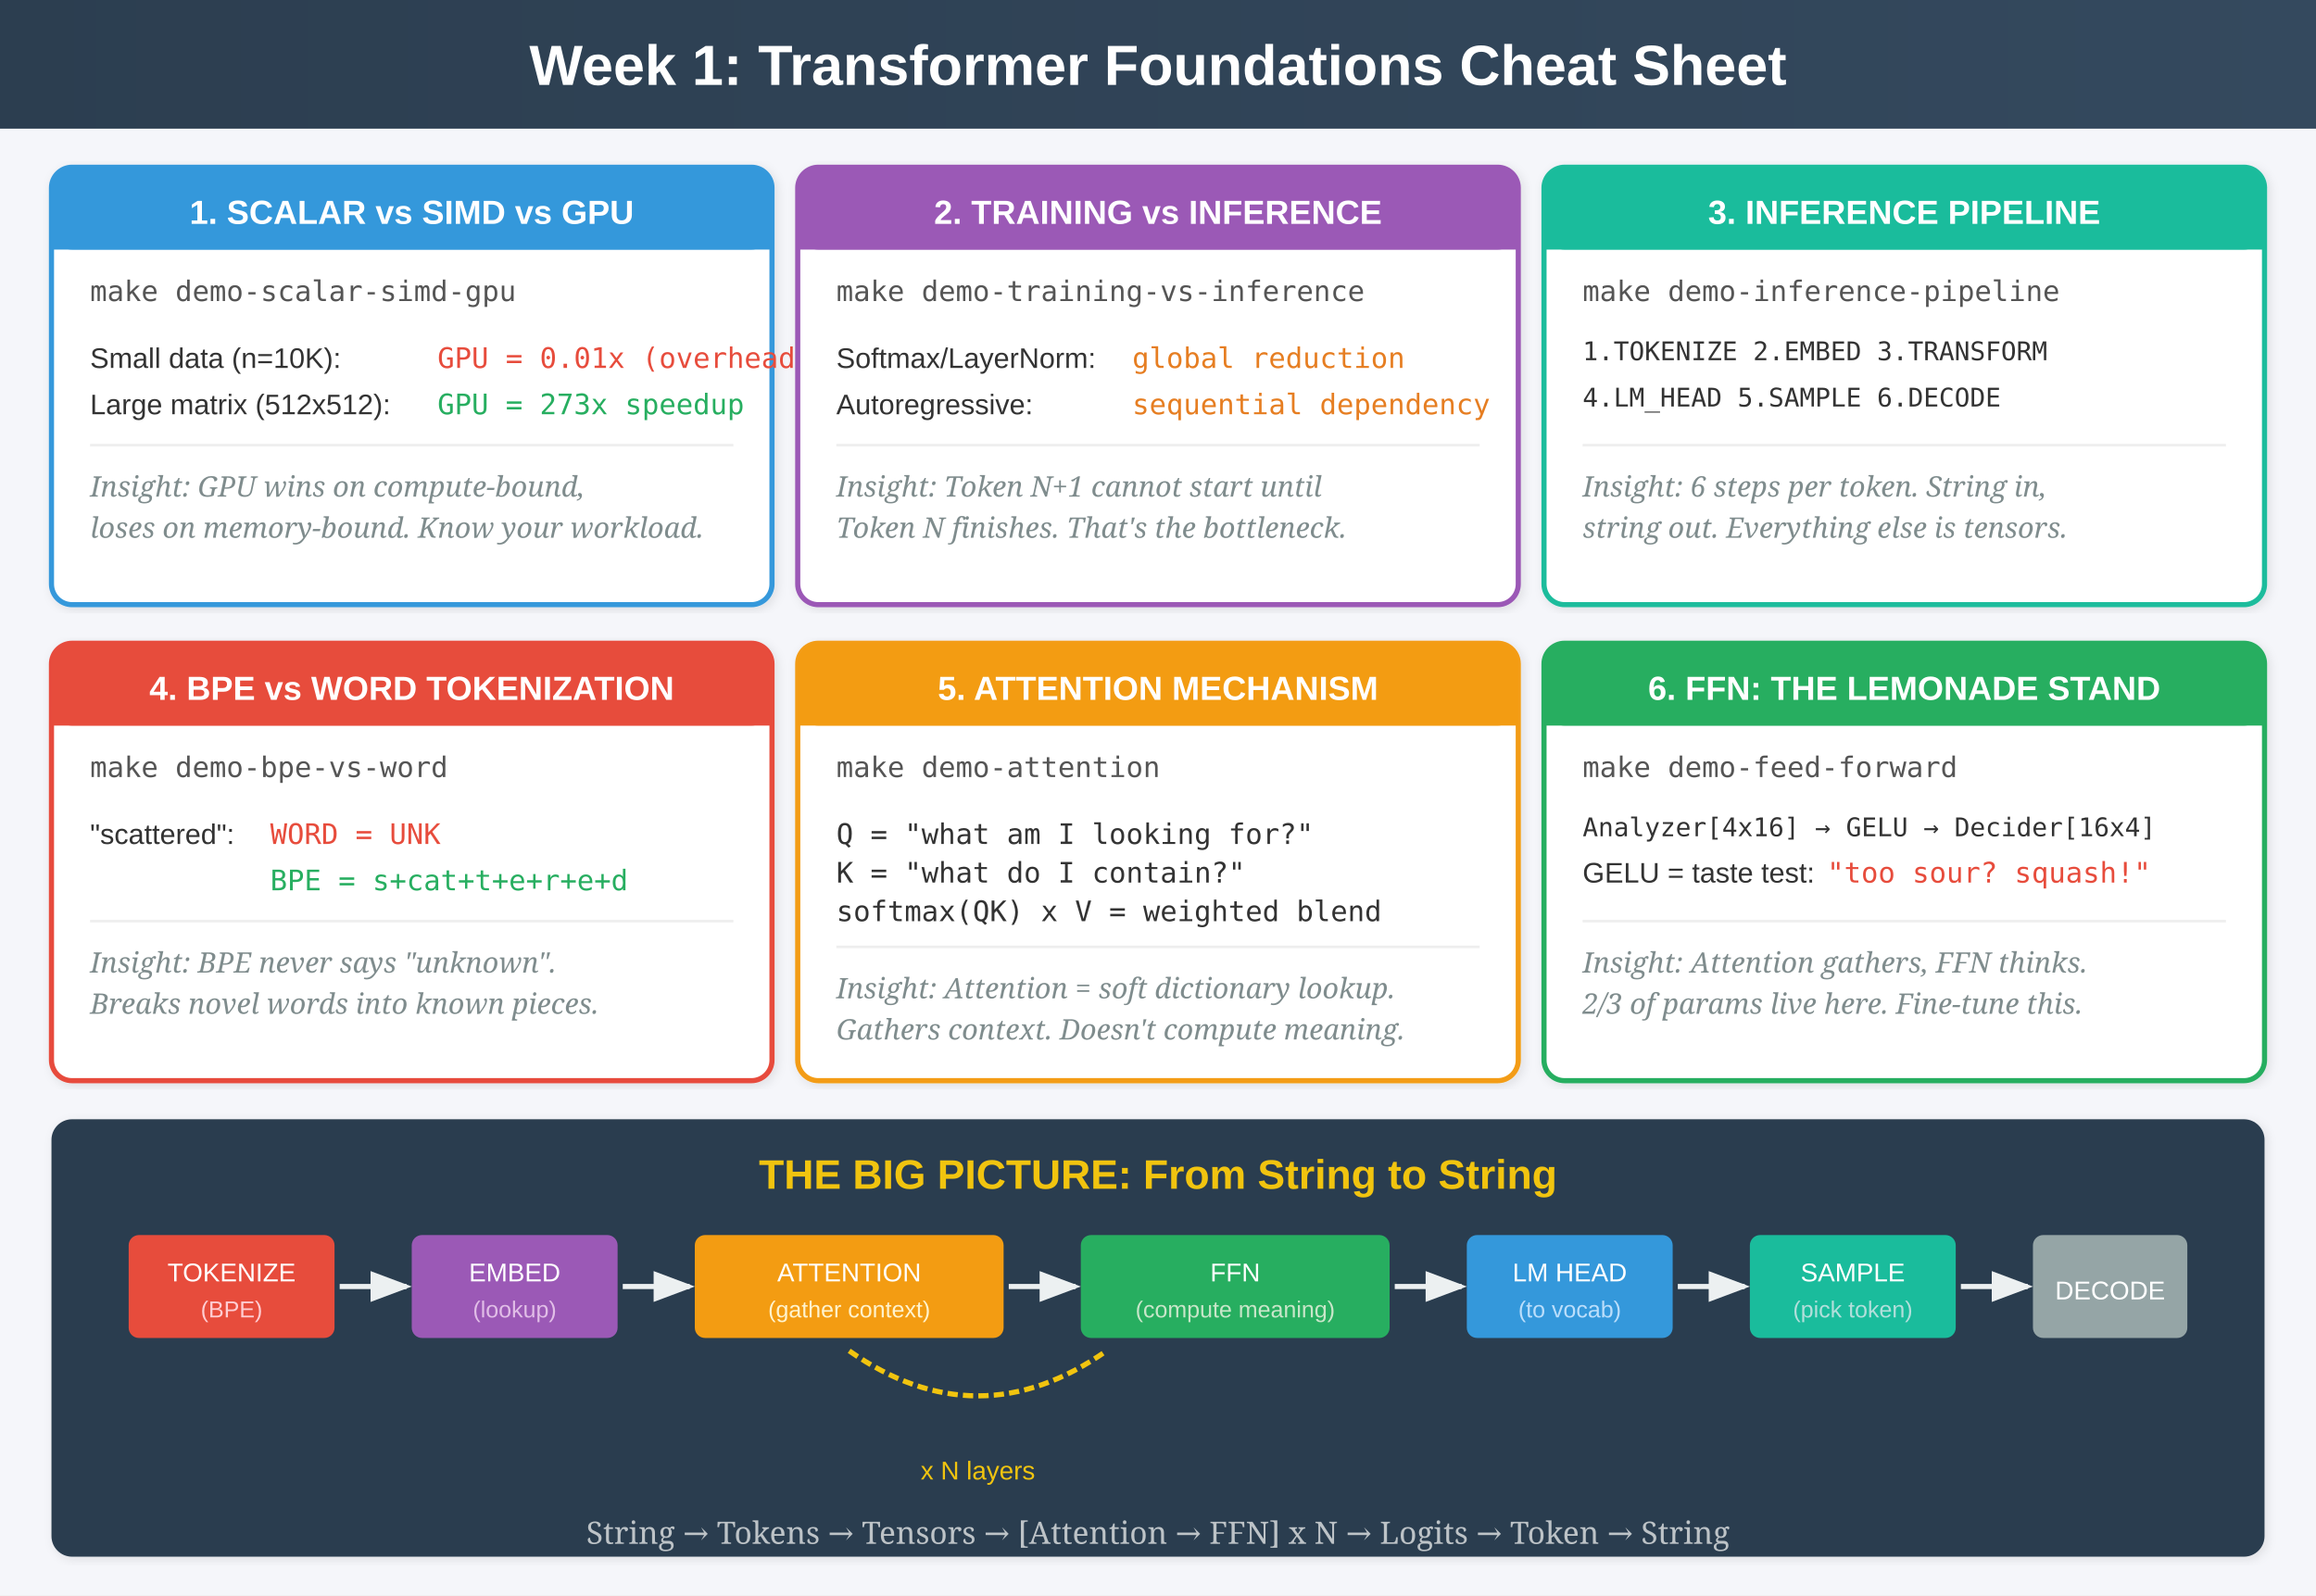
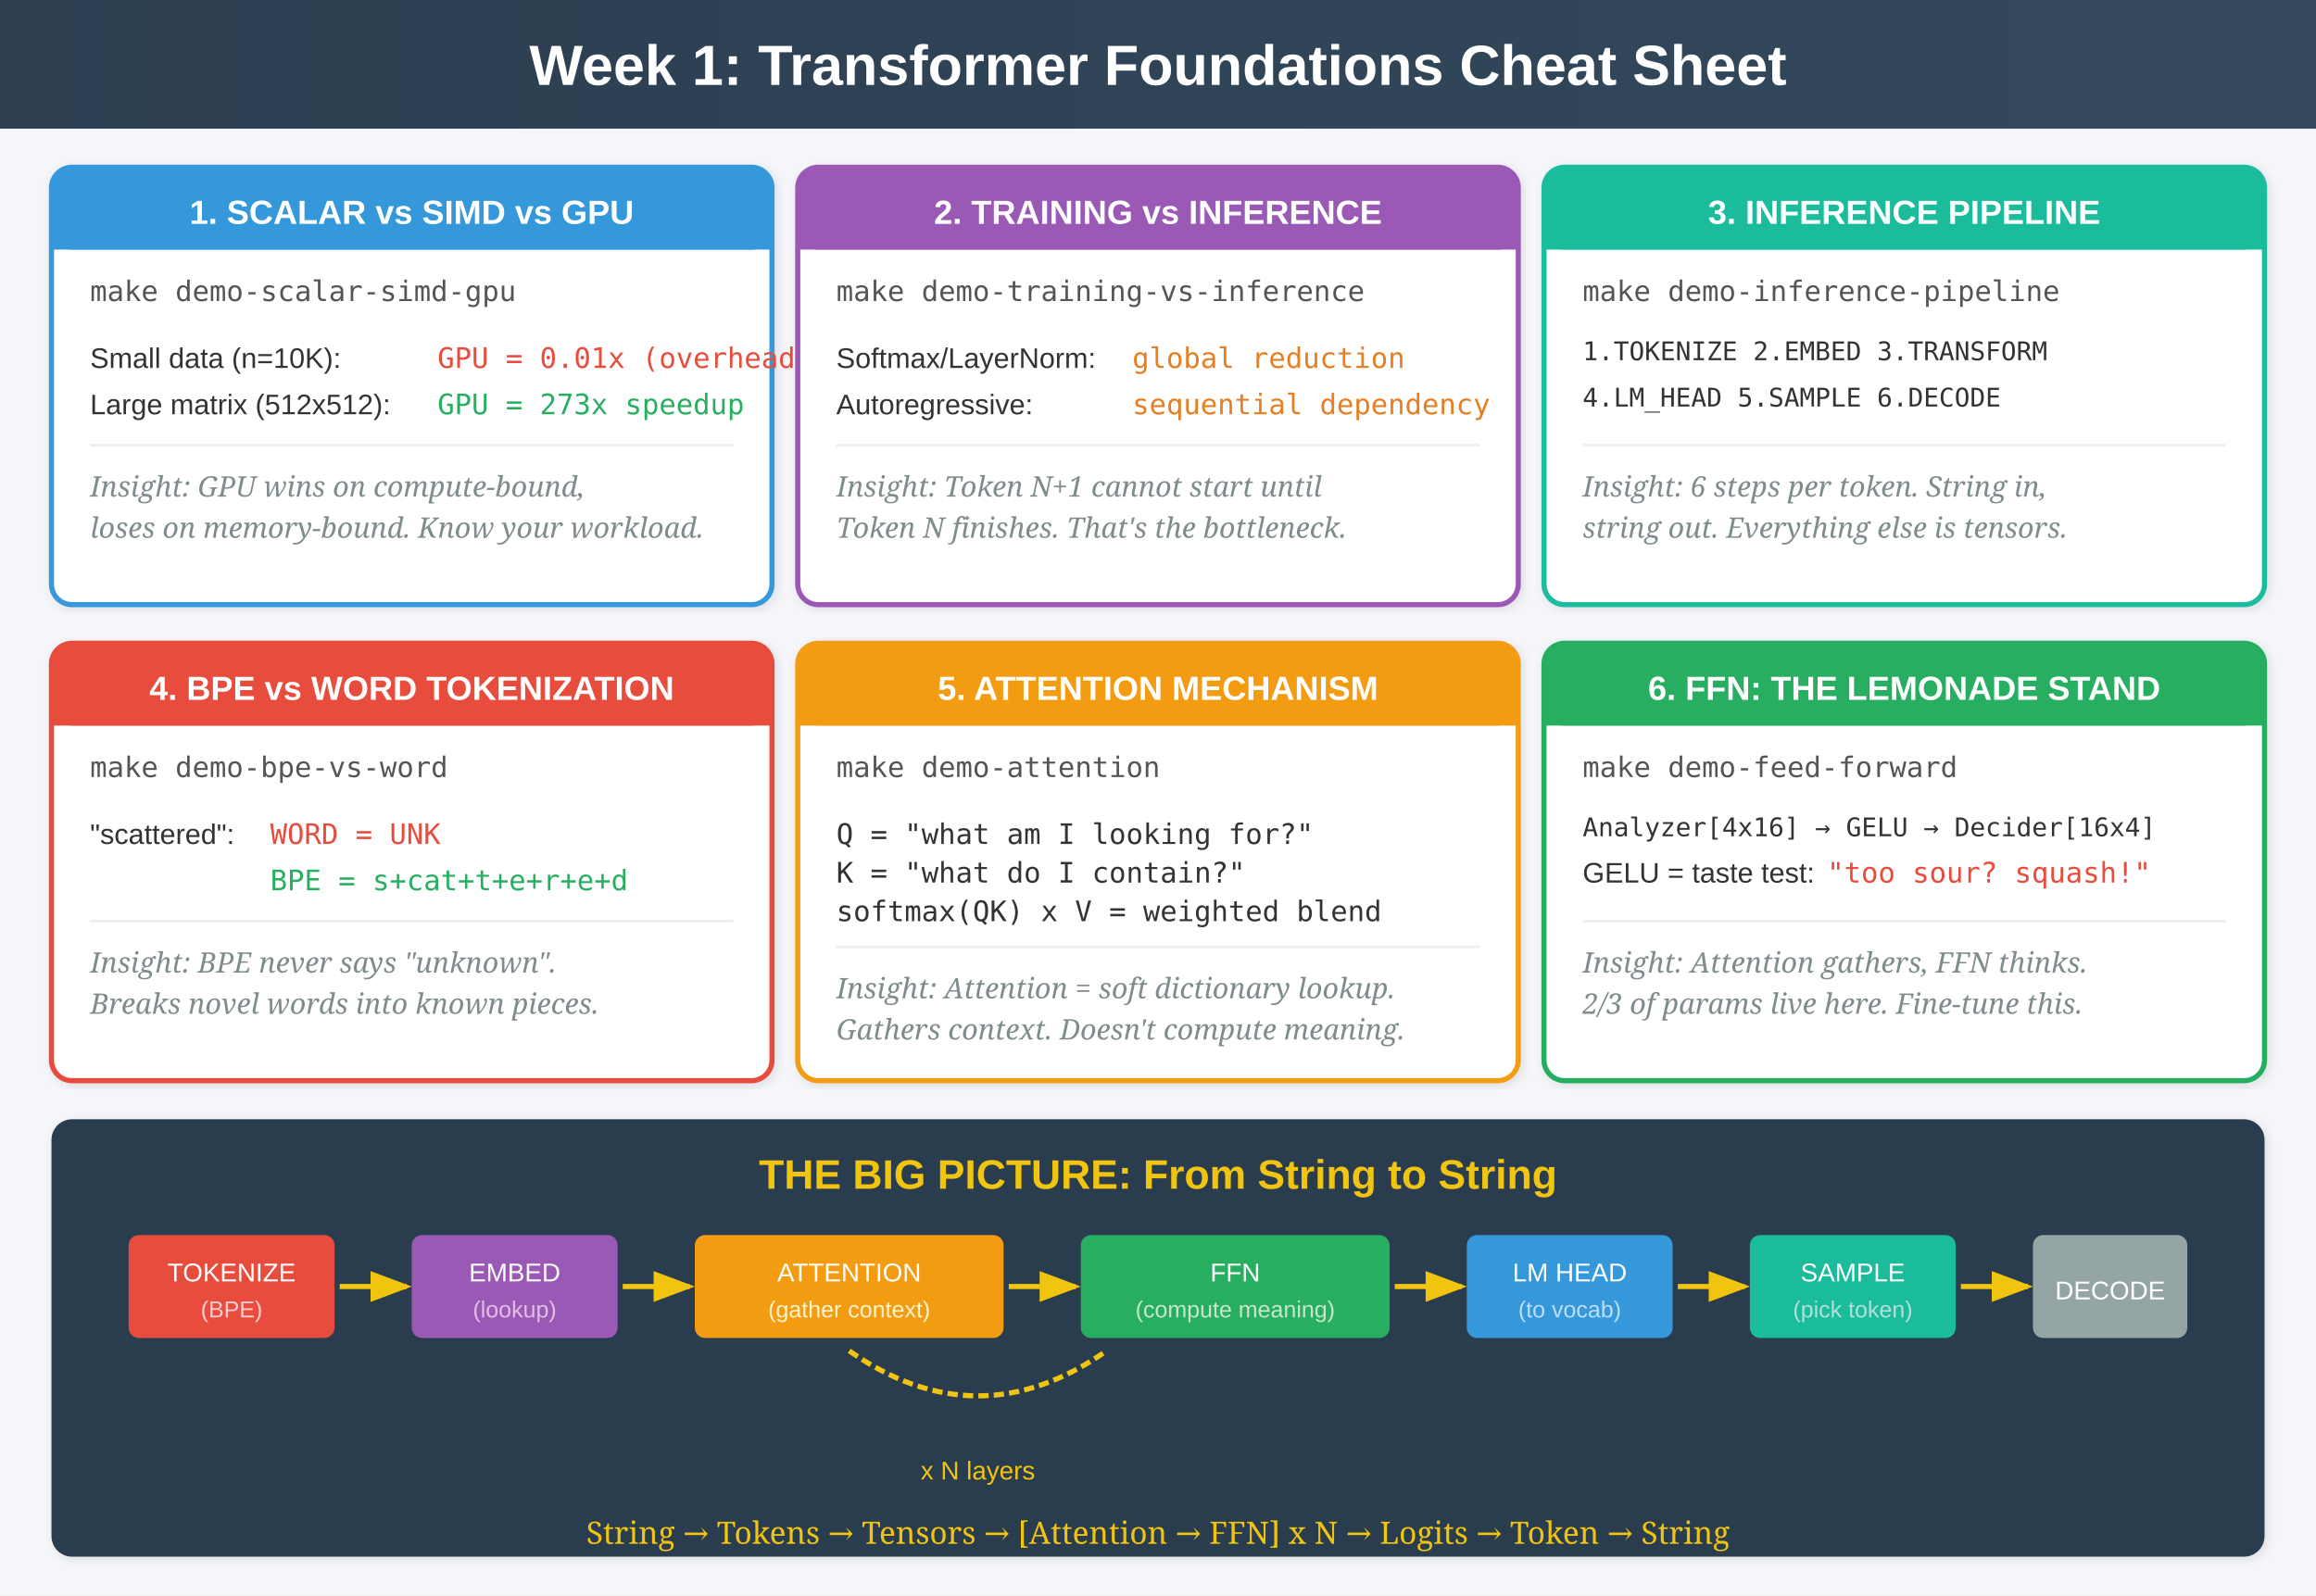
<svg xmlns="http://www.w3.org/2000/svg" viewBox="0 0 900 620">
  <defs>
    <linearGradient id="headerGrad" x1="0%" y1="0%" x2="100%" y2="0%">
      <stop offset="0%" style="stop-color:#2c3e50" />
      <stop offset="100%" style="stop-color:#34495e" />
    </linearGradient>
    <filter id="shadow" x="-2%" y="-2%" width="104%" height="104%">
      <feDropShadow dx="1" dy="1" stdDeviation="2" flood-opacity="0.1" />
    </filter>
  </defs>
  <rect width="900" height="620" fill="#f5f6fa" />
  <rect x="0" y="0" width="900" height="50" fill="url(#headerGrad)" />
  <text x="450" y="33" text-anchor="middle" font-family="Arial, sans-serif" font-size="22" font-weight="bold" fill="#fff">Week 1: Transformer Foundations Cheat Sheet</text>
  <g transform="translate(20, 65)">
    <rect width="280" height="170" rx="8" fill="#fff" stroke="#3498db" stroke-width="2" filter="url(#shadow)" />
    <rect width="280" height="32" rx="8" fill="#3498db" />
    <rect x="0" y="24" width="280" height="8" fill="#3498db" />
    <text x="140" y="22" text-anchor="middle" font-family="Arial, sans-serif" font-size="13" font-weight="bold" fill="#fff">1. SCALAR vs SIMD vs GPU</text>
    <text x="15" y="52" font-family="monospace" font-size="11" fill="#555">make demo-scalar-simd-gpu</text>
    <text x="15" y="78" font-family="Arial, sans-serif" font-size="11" fill="#333">Small data (n=10K):</text>
    <text x="150" y="78" font-family="monospace" font-size="11" fill="#e74c3c">GPU = 0.01x (overhead)</text>
    <text x="15" y="96" font-family="Arial, sans-serif" font-size="11" fill="#333">Large matrix (512x512):</text>
    <text x="150" y="96" font-family="monospace" font-size="11" fill="#27ae60">GPU = 273x speedup</text>
    <line x1="15" y1="108" x2="265" y2="108" stroke="#eee" stroke-width="1" />
    <text x="15" y="128" font-family="Georgia, serif" font-size="11" font-style="italic" fill="#7f8c8d">Insight: GPU wins on compute-bound,</text>
    <text x="15" y="144" font-family="Georgia, serif" font-size="11" font-style="italic" fill="#7f8c8d">loses on memory-bound. Know your workload.</text>
  </g>
  <g transform="translate(310, 65)">
    <rect width="280" height="170" rx="8" fill="#fff" stroke="#9b59b6" stroke-width="2" filter="url(#shadow)" />
    <rect width="280" height="32" rx="8" fill="#9b59b6" />
    <rect x="0" y="24" width="280" height="8" fill="#9b59b6" />
    <text x="140" y="22" text-anchor="middle" font-family="Arial, sans-serif" font-size="13" font-weight="bold" fill="#fff">2. TRAINING vs INFERENCE</text>
    <text x="15" y="52" font-family="monospace" font-size="11" fill="#555">make demo-training-vs-inference</text>
    <text x="15" y="78" font-family="Arial, sans-serif" font-size="11" fill="#333">Softmax/LayerNorm:</text>
    <text x="130" y="78" font-family="monospace" font-size="11" fill="#e67e22">global reduction</text>
    <text x="15" y="96" font-family="Arial, sans-serif" font-size="11" fill="#333">Autoregressive:</text>
    <text x="130" y="96" font-family="monospace" font-size="11" fill="#e67e22">sequential dependency</text>
    <line x1="15" y1="108" x2="265" y2="108" stroke="#eee" stroke-width="1" />
    <text x="15" y="128" font-family="Georgia, serif" font-size="11" font-style="italic" fill="#7f8c8d">Insight: Token N+1 cannot start until</text>
    <text x="15" y="144" font-family="Georgia, serif" font-size="11" font-style="italic" fill="#7f8c8d">Token N finishes. That's the bottleneck.</text>
  </g>
  <g transform="translate(600, 65)">
    <rect width="280" height="170" rx="8" fill="#fff" stroke="#1abc9c" stroke-width="2" filter="url(#shadow)" />
    <rect width="280" height="32" rx="8" fill="#1abc9c" />
    <rect x="0" y="24" width="280" height="8" fill="#1abc9c" />
    <text x="140" y="22" text-anchor="middle" font-family="Arial, sans-serif" font-size="13" font-weight="bold" fill="#fff">3. INFERENCE PIPELINE</text>
    <text x="15" y="52" font-family="monospace" font-size="11" fill="#555">make demo-inference-pipeline</text>
    <text x="15" y="75" font-family="monospace" font-size="10" fill="#333">1.TOKENIZE  2.EMBED  3.TRANSFORM</text>
    <text x="15" y="93" font-family="monospace" font-size="10" fill="#333">4.LM_HEAD   5.SAMPLE  6.DECODE</text>
    <line x1="15" y1="108" x2="265" y2="108" stroke="#eee" stroke-width="1" />
    <text x="15" y="128" font-family="Georgia, serif" font-size="11" font-style="italic" fill="#7f8c8d">Insight: 6 steps per token. String in,</text>
    <text x="15" y="144" font-family="Georgia, serif" font-size="11" font-style="italic" fill="#7f8c8d">string out. Everything else is tensors.</text>
  </g>
  <g transform="translate(20, 250)">
    <rect width="280" height="170" rx="8" fill="#fff" stroke="#e74c3c" stroke-width="2" filter="url(#shadow)" />
    <rect width="280" height="32" rx="8" fill="#e74c3c" />
    <rect x="0" y="24" width="280" height="8" fill="#e74c3c" />
    <text x="140" y="22" text-anchor="middle" font-family="Arial, sans-serif" font-size="13" font-weight="bold" fill="#fff">4. BPE vs WORD TOKENIZATION</text>
    <text x="15" y="52" font-family="monospace" font-size="11" fill="#555">make demo-bpe-vs-word</text>
    <text x="15" y="78" font-family="Arial, sans-serif" font-size="11" fill="#333">"scattered":</text>
    <text x="85" y="78" font-family="monospace" font-size="11" fill="#e74c3c">WORD = UNK</text>
    <text x="85" y="96" font-family="monospace" font-size="11" fill="#27ae60">BPE = s+cat+t+e+r+e+d</text>
    <line x1="15" y1="108" x2="265" y2="108" stroke="#eee" stroke-width="1" />
    <text x="15" y="128" font-family="Georgia, serif" font-size="11" font-style="italic" fill="#7f8c8d">Insight: BPE never says "unknown".</text>
    <text x="15" y="144" font-family="Georgia, serif" font-size="11" font-style="italic" fill="#7f8c8d">Breaks novel words into known pieces.</text>
  </g>
  <g transform="translate(310, 250)">
    <rect width="280" height="170" rx="8" fill="#fff" stroke="#f39c12" stroke-width="2" filter="url(#shadow)" />
    <rect width="280" height="32" rx="8" fill="#f39c12" />
    <rect x="0" y="24" width="280" height="8" fill="#f39c12" />
    <text x="140" y="22" text-anchor="middle" font-family="Arial, sans-serif" font-size="13" font-weight="bold" fill="#fff">5. ATTENTION MECHANISM</text>
    <text x="15" y="52" font-family="monospace" font-size="11" fill="#555">make demo-attention</text>
    <text x="15" y="78" font-family="monospace" font-size="11" fill="#333">Q = "what am I looking for?"</text>
    <text x="15" y="93" font-family="monospace" font-size="11" fill="#333">K = "what do I contain?"</text>
    <text x="15" y="108" font-family="monospace" font-size="11" fill="#333">softmax(QK) x V = weighted blend</text>
    <line x1="15" y1="118" x2="265" y2="118" stroke="#eee" stroke-width="1" />
    <text x="15" y="138" font-family="Georgia, serif" font-size="11" font-style="italic" fill="#7f8c8d">Insight: Attention = soft dictionary lookup.</text>
    <text x="15" y="154" font-family="Georgia, serif" font-size="11" font-style="italic" fill="#7f8c8d">Gathers context. Doesn't compute meaning.</text>
  </g>
  <g transform="translate(600, 250)">
    <rect width="280" height="170" rx="8" fill="#fff" stroke="#27ae60" stroke-width="2" filter="url(#shadow)" />
    <rect width="280" height="32" rx="8" fill="#27ae60" />
    <rect x="0" y="24" width="280" height="8" fill="#27ae60" />
    <text x="140" y="22" text-anchor="middle" font-family="Arial, sans-serif" font-size="13" font-weight="bold" fill="#fff">6. FFN: THE LEMONADE STAND</text>
    <text x="15" y="52" font-family="monospace" font-size="11" fill="#555">make demo-feed-forward</text>
    <text x="15" y="75" font-family="monospace" font-size="10" fill="#333">Analyzer[4x16] → GELU → Decider[16x4]</text>
    <text x="15" y="93" font-family="Arial, sans-serif" font-size="11" fill="#333">GELU = taste test:</text>
    <text x="110" y="93" font-family="monospace" font-size="11" fill="#e74c3c">"too sour? squash!"</text>
    <line x1="15" y1="108" x2="265" y2="108" stroke="#eee" stroke-width="1" />
    <text x="15" y="128" font-family="Georgia, serif" font-size="11" font-style="italic" fill="#7f8c8d">Insight: Attention gathers, FFN thinks.</text>
    <text x="15" y="144" font-family="Georgia, serif" font-size="11" font-style="italic" fill="#7f8c8d">2/3 of params live here. Fine-tune this.</text>
  </g>
  <rect x="20" y="435" width="860" height="170" rx="8" fill="#2c3e50" filter="url(#shadow)" />
  <text x="450" y="462" text-anchor="middle" font-family="Arial, sans-serif" font-size="16" font-weight="bold" fill="#f1c40f">THE BIG PICTURE: From String to String</text>
  <g transform="translate(50, 480)">
    <rect x="0" y="0" width="80" height="40" rx="4" fill="#e74c3c" />
    <text x="40" y="18" text-anchor="middle" font-family="Arial, sans-serif" font-size="10" fill="#fff">TOKENIZE</text>
    <text x="40" y="32" text-anchor="middle" font-family="Arial, sans-serif" font-size="9" fill="#ffcdd2">(BPE)</text>
    <rect x="110" y="0" width="80" height="40" rx="4" fill="#9b59b6" />
    <text x="150" y="18" text-anchor="middle" font-family="Arial, sans-serif" font-size="10" fill="#fff">EMBED</text>
    <text x="150" y="32" text-anchor="middle" font-family="Arial, sans-serif" font-size="9" fill="#e1bee7">(lookup)</text>
    <rect x="220" y="0" width="120" height="40" rx="4" fill="#f39c12" />
    <text x="280" y="18" text-anchor="middle" font-family="Arial, sans-serif" font-size="10" fill="#fff">ATTENTION</text>
    <text x="280" y="32" text-anchor="middle" font-family="Arial, sans-serif" font-size="9" fill="#fff3cd">(gather context)</text>
    <rect x="370" y="0" width="120" height="40" rx="4" fill="#27ae60" />
    <text x="430" y="18" text-anchor="middle" font-family="Arial, sans-serif" font-size="10" fill="#fff">FFN</text>
    <text x="430" y="32" text-anchor="middle" font-family="Arial, sans-serif" font-size="9" fill="#c8e6c9">(compute meaning)</text>
    <rect x="520" y="0" width="80" height="40" rx="4" fill="#3498db" />
    <text x="560" y="18" text-anchor="middle" font-family="Arial, sans-serif" font-size="10" fill="#fff">LM HEAD</text>
    <text x="560" y="32" text-anchor="middle" font-family="Arial, sans-serif" font-size="9" fill="#bbdefb">(to vocab)</text>
    <rect x="630" y="0" width="80" height="40" rx="4" fill="#1abc9c" />
    <text x="670" y="18" text-anchor="middle" font-family="Arial, sans-serif" font-size="10" fill="#fff">SAMPLE</text>
    <text x="670" y="32" text-anchor="middle" font-family="Arial, sans-serif" font-size="9" fill="#b2dfdb">(pick token)</text>
    <rect x="740" y="0" width="60" height="40" rx="4" fill="#95a5a6" />
    <text x="770" y="25" text-anchor="middle" font-family="Arial, sans-serif" font-size="10" fill="#fff">DECODE</text>
-     <path d="M82 20 L108 20" stroke="#ecf0f1" stroke-width="2" fill="none" marker-end="url(#whiteArrow)" />
-     <path d="M192 20 L218 20" stroke="#ecf0f1" stroke-width="2" fill="none" marker-end="url(#whiteArrow)" />
-     <path d="M342 20 L368 20" stroke="#ecf0f1" stroke-width="2" fill="none" marker-end="url(#whiteArrow)" />
-     <path d="M492 20 L518 20" stroke="#ecf0f1" stroke-width="2" fill="none" marker-end="url(#whiteArrow)" />
-     <path d="M602 20 L628 20" stroke="#ecf0f1" stroke-width="2" fill="none" marker-end="url(#whiteArrow)" />
-     <path d="M712 20 L738 20" stroke="#ecf0f1" stroke-width="2" fill="none" marker-end="url(#whiteArrow)" />
+     <path d="M82 20 L108 20" stroke="#f1c40f" stroke-width="2" fill="none" marker-end="url(#goldArrow)" />
+     <path d="M192 20 L218 20" stroke="#f1c40f" stroke-width="2" fill="none" marker-end="url(#goldArrow)" />
+     <path d="M342 20 L368 20" stroke="#f1c40f" stroke-width="2" fill="none" marker-end="url(#goldArrow)" />
+     <path d="M492 20 L518 20" stroke="#f1c40f" stroke-width="2" fill="none" marker-end="url(#goldArrow)" />
+     <path d="M602 20 L628 20" stroke="#f1c40f" stroke-width="2" fill="none" marker-end="url(#goldArrow)" />
+     <path d="M712 20 L738 20" stroke="#f1c40f" stroke-width="2" fill="none" marker-end="url(#goldArrow)" />
    <defs>
-       <marker id="whiteArrow" markerWidth="8" markerHeight="6" refX="7" refY="3" orient="auto">
-         <polygon points="0 0, 8 3, 0 6" fill="#ecf0f1" />
+       <marker id="goldArrow" markerWidth="8" markerHeight="6" refX="7" refY="3" orient="auto">
+         <polygon points="0 0, 8 3, 0 6" fill="#f1c40f" />
      </marker>
    </defs>
  </g>
  <path d="M330 525 Q380 560 430 525" stroke="#f1c40f" stroke-width="2" fill="none" stroke-dasharray="4,2" />
  <text x="380" y="575" text-anchor="middle" font-family="Arial, sans-serif" font-size="10" fill="#f1c40f">x N layers</text>
-   <text x="450" y="600" text-anchor="middle" font-family="Georgia, serif" font-size="12" fill="#bdc3c7">String → Tokens → Tensors → [Attention → FFN] x N → Logits → Token → String</text>
+   <text x="450" y="600" text-anchor="middle" font-family="Georgia, serif" font-size="12" fill="#f1c40f">String → Tokens → Tensors → [Attention → FFN] x N → Logits → Token → String</text>
</svg>
